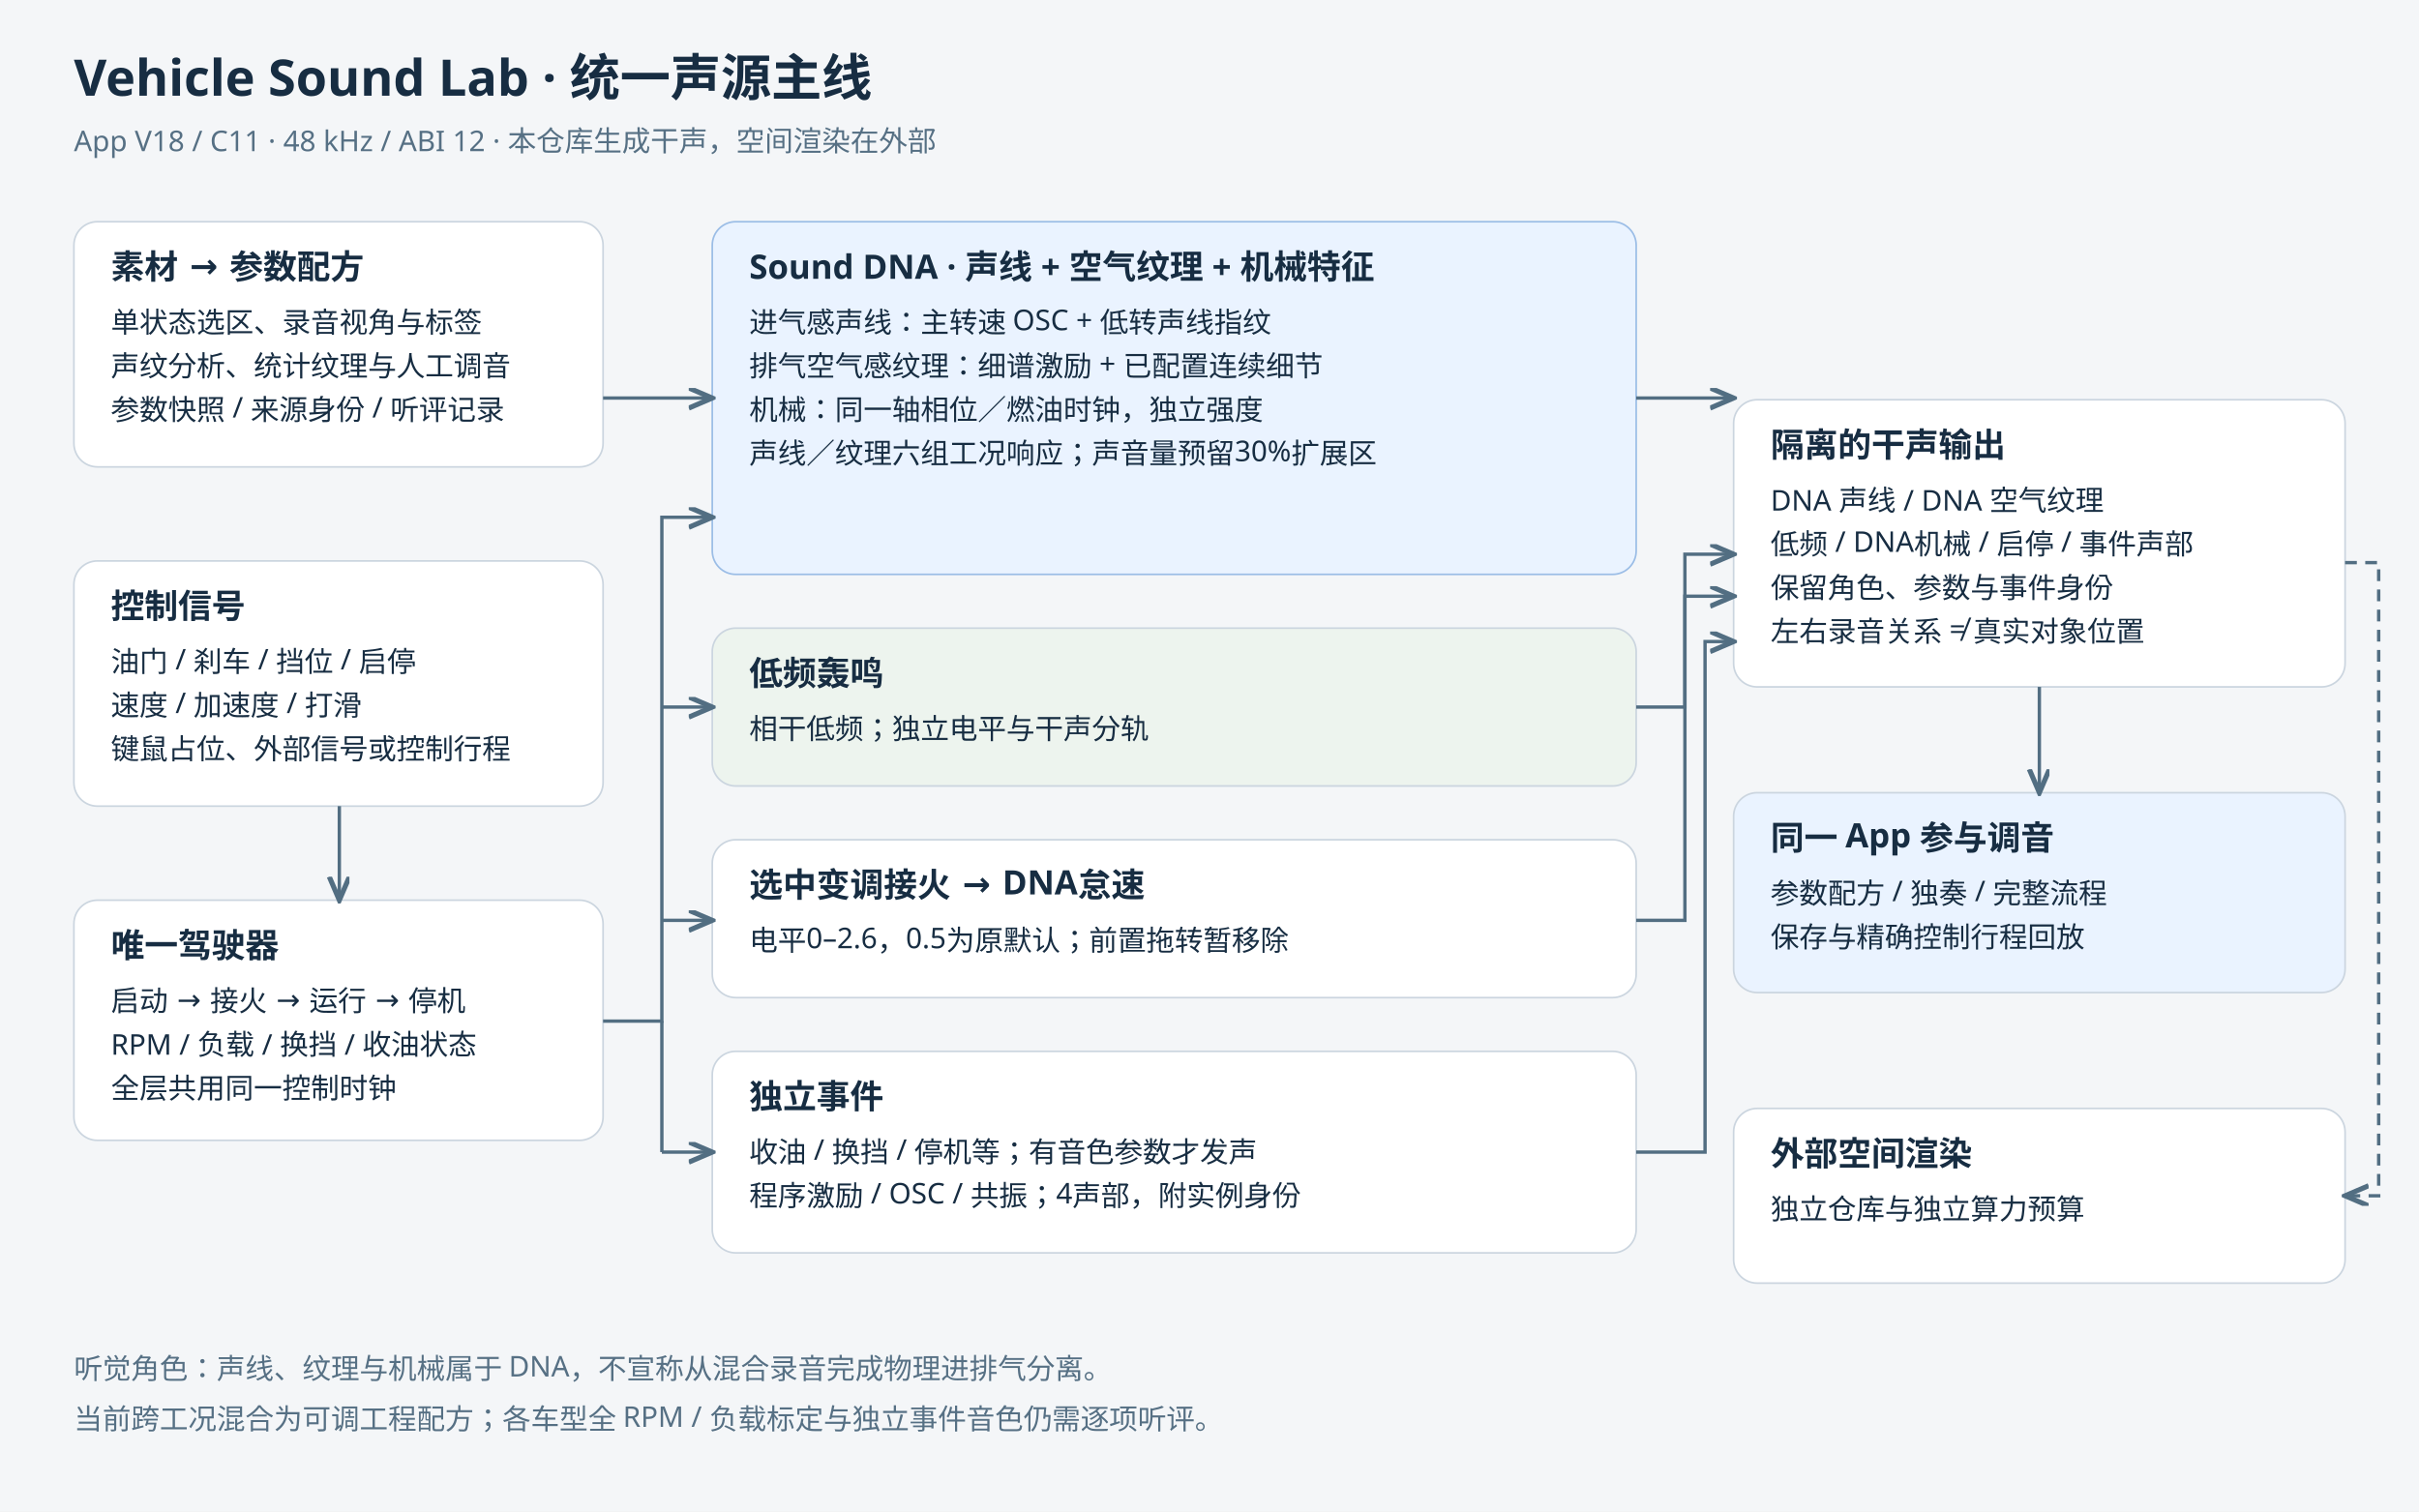
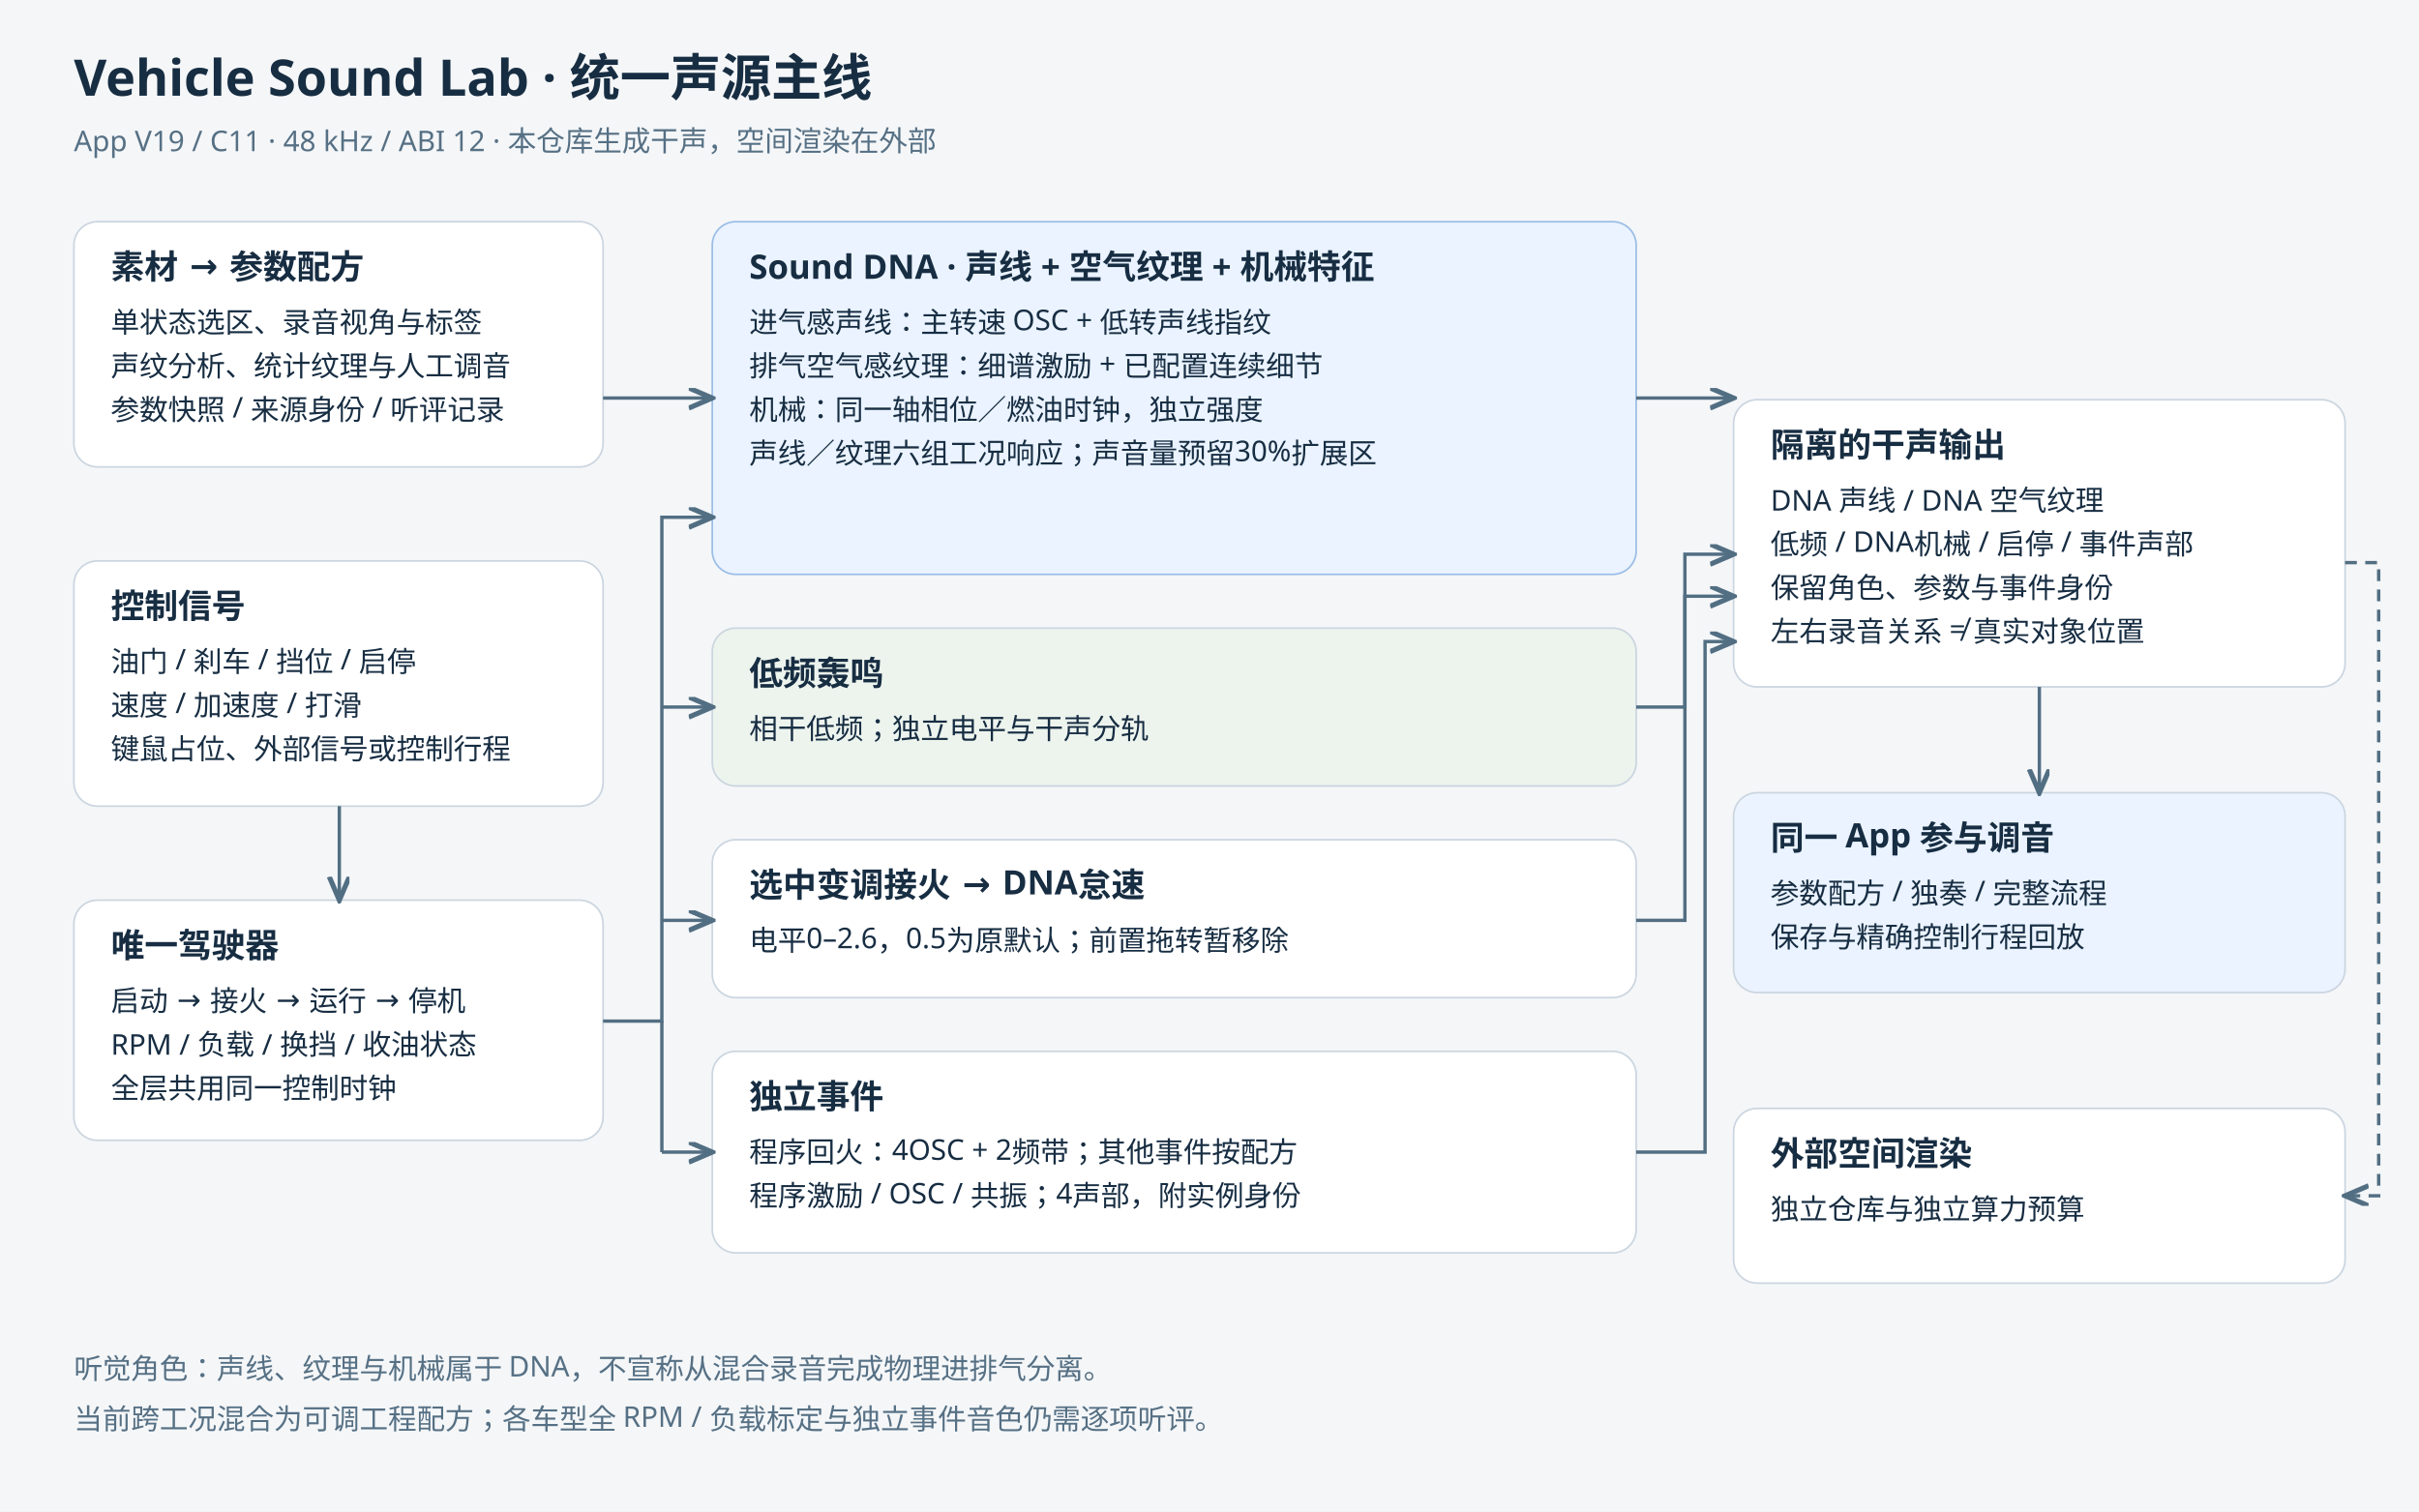
<svg xmlns="http://www.w3.org/2000/svg" width="1440" height="900" viewBox="0 0 1440 900">
  <defs>
    <marker id="arrow" markerWidth="8" markerHeight="8" refX="7" refY="3" orient="auto">
      <path d="M0 0L7 3L0 6" fill="none" stroke="#526e82" stroke-width="1.5" />
    </marker>
  </defs>
  <rect width="1440" height="900" fill="#f4f6f8" />
  <style>text{font-family:'Microsoft YaHei',sans-serif;fill:#172d42}.title{font-size:30px;font-weight:700}.sub{font-size:17px;fill:#567084}.head{font-size:20px;font-weight:600}.body{font-size:17px}.arrow{fill:none;stroke:#526e82;stroke-width:2;marker-end:url(#arrow)}</style>
  <text x="44" y="57" class="title">Vehicle Sound Lab · 统一声源主线</text>
-   <text x="44" y="90" class="sub">App V18 / C11 · 48 kHz / ABI 12 · 本仓库生成干声，空间渲染在外部</text>
+   <text x="44" y="90" class="sub">App V19 / C11 · 48 kHz / ABI 12 · 本仓库生成干声，空间渲染在外部</text>
  <rect x="44" y="132" width="315" height="146" rx="14" fill="#fff" stroke="#cbd5df" />
  <text x="66" y="166" class="head">素材 → 参数配方</text>
  <text x="66" y="198" class="body">单状态选区、录音视角与标签</text>
  <text x="66" y="224" class="body">声纹分析、统计纹理与人工调音</text>
  <text x="66" y="250" class="body">参数快照 / 来源身份 / 听评记录</text>
  <rect x="44" y="334" width="315" height="146" rx="14" fill="#fff" stroke="#cbd5df" />
  <text x="66" y="368" class="head">控制信号</text>
  <text x="66" y="400" class="body">油门 / 刹车 / 挡位 / 启停</text>
  <text x="66" y="426" class="body">速度 / 加速度 / 打滑</text>
  <text x="66" y="452" class="body">键鼠占位、外部信号或控制行程</text>
  <rect x="44" y="536" width="315" height="143" rx="14" fill="#fff" stroke="#cbd5df" />
  <text x="66" y="570" class="head">唯一驾驶器</text>
  <text x="66" y="602" class="body">启动 → 接火 → 运行 → 停机</text>
  <text x="66" y="628" class="body">RPM / 负载 / 换挡 / 收油状态</text>
  <text x="66" y="654" class="body">全层共用同一控制时钟</text>
  <rect x="424" y="132" width="550" height="210" rx="14" fill="#eaf3ff" stroke="#9bbde6" />
  <text x="446" y="166" class="head">Sound DNA · 声线 + 空气纹理 + 机械特征</text>
  <text x="446" y="198" class="body">进气感声线：主转速 OSC + 低转声线指纹</text>
  <text x="446" y="224" class="body">排气空气感纹理：细谱激励 + 已配置连续细节</text>
  <text x="446" y="250" class="body">机械：同一轴相位／燃油时钟，独立强度</text>
  <text x="446" y="276" class="body">声线／纹理六组工况响应；声音量预留30%扩展区</text>
  <rect x="424" y="374" width="550" height="94" rx="14" fill="#edf4ee" stroke="#cbd5df" />
  <text x="446" y="408" class="head">低频轰鸣</text>
  <text x="446" y="440" class="body">相干低频；独立电平与干声分轨</text>
  <rect x="424" y="500" width="550" height="94" rx="14" fill="#fff" stroke="#cbd5df" />
  <text x="446" y="534" class="head">选中变调接火 → DNA怠速</text>
  <text x="446" y="566" class="body">电平0–2.6，0.5为原默认；前置拖转暂移除</text>
  <rect x="424" y="626" width="550" height="120" rx="14" fill="#fff" stroke="#cbd5df" />
  <text x="446" y="660" class="head">独立事件</text>
-   <text x="446" y="692" class="body">收油 / 换挡 / 停机等；有音色参数才发声</text>
+   <text x="446" y="692" class="body">程序回火：4OSC + 2频带；其他事件按配方</text>
  <text x="446" y="718" class="body">程序激励 / OSC / 共振；4声部，附实例身份</text>
  <rect x="1032" y="238" width="364" height="171" rx="14" fill="#fff" stroke="#cbd5df" />
  <text x="1054" y="272" class="head">隔离的干声输出</text>
  <text x="1054" y="304" class="body">DNA 声线 / DNA 空气纹理</text>
  <text x="1054" y="330" class="body">低频 / DNA机械 / 启停 / 事件声部</text>
  <text x="1054" y="356" class="body">保留角色、参数与事件身份</text>
  <text x="1054" y="382" class="body">左右录音关系 ≠ 真实对象位置</text>
  <rect x="1032" y="472" width="364" height="119" rx="14" fill="#eaf3ff" stroke="#cbd5df" />
  <text x="1054" y="506" class="head">同一 App 参与调音</text>
  <text x="1054" y="538" class="body">参数配方 / 独奏 / 完整流程</text>
  <text x="1054" y="564" class="body">保存与精确控制行程回放</text>
  <rect x="1032" y="660" width="364" height="104" rx="14" fill="#fff" stroke="#cbd5df" />
  <text x="1054" y="694" class="head">外部空间渲染</text>
  <text x="1054" y="726" class="body">独立仓库与独立算力预算</text>
  <path class="arrow" d="M359 237H424" />
  <path class="arrow" d="M202 480V536" />
  <path class="arrow" d="M359 608H394V308H424" />
  <path class="arrow" d="M394 421H424" />
  <path class="arrow" d="M394 548H424" />
  <path d="M394 608V686" fill="none" stroke="#526e82" stroke-width="2" />
  <path class="arrow" d="M394 686H424" />
  <path class="arrow" d="M974 237H1032" />
  <path class="arrow" d="M974 421H1003V330H1032" />
  <path class="arrow" d="M974 548H1003V355H1032" />
  <path class="arrow" d="M974 686H1015V382H1032" />
  <path class="arrow" d="M1214 409V472" />
  <path class="arrow" stroke-dasharray="7 5" d="M1396 335H1416V712H1396" />
  <text x="44" y="821" class="sub">听觉角色：声线、纹理与机械属于 DNA，不宣称从混合录音完成物理进排气分离。</text>
  <text x="44" y="851" class="sub">当前跨工况混合为可调工程配方；各车型全 RPM / 负载标定与独立事件音色仍需逐项听评。</text>
</svg>
